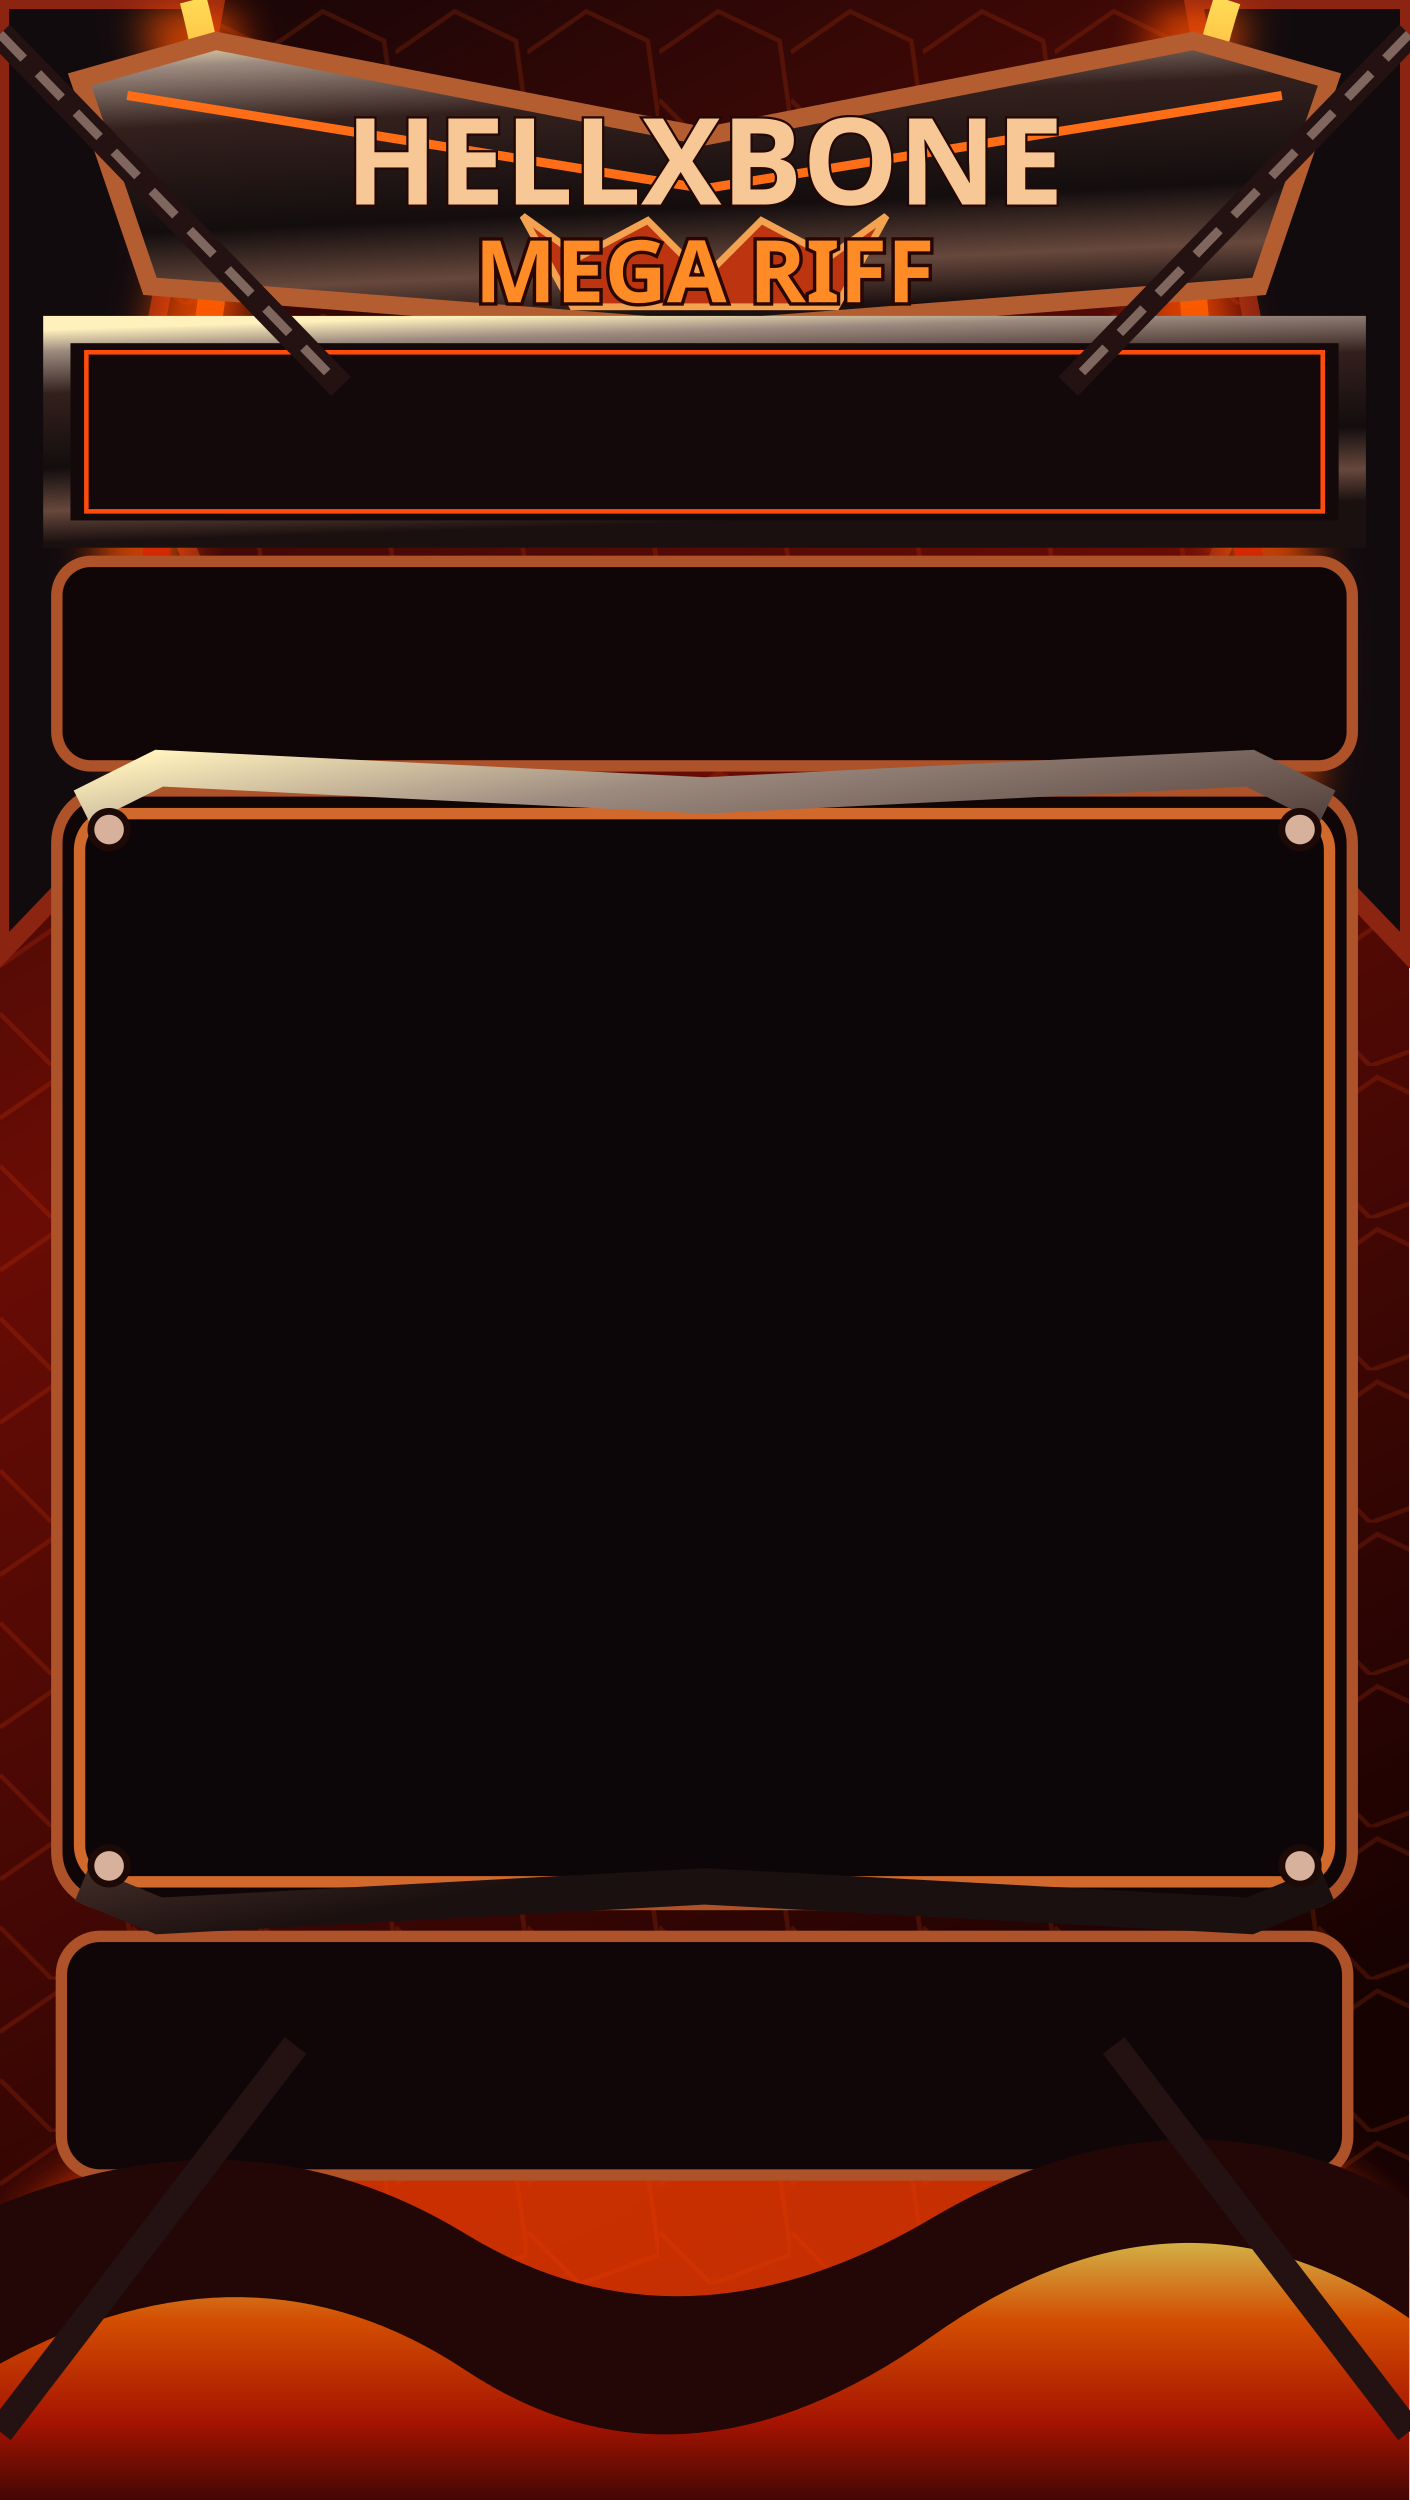
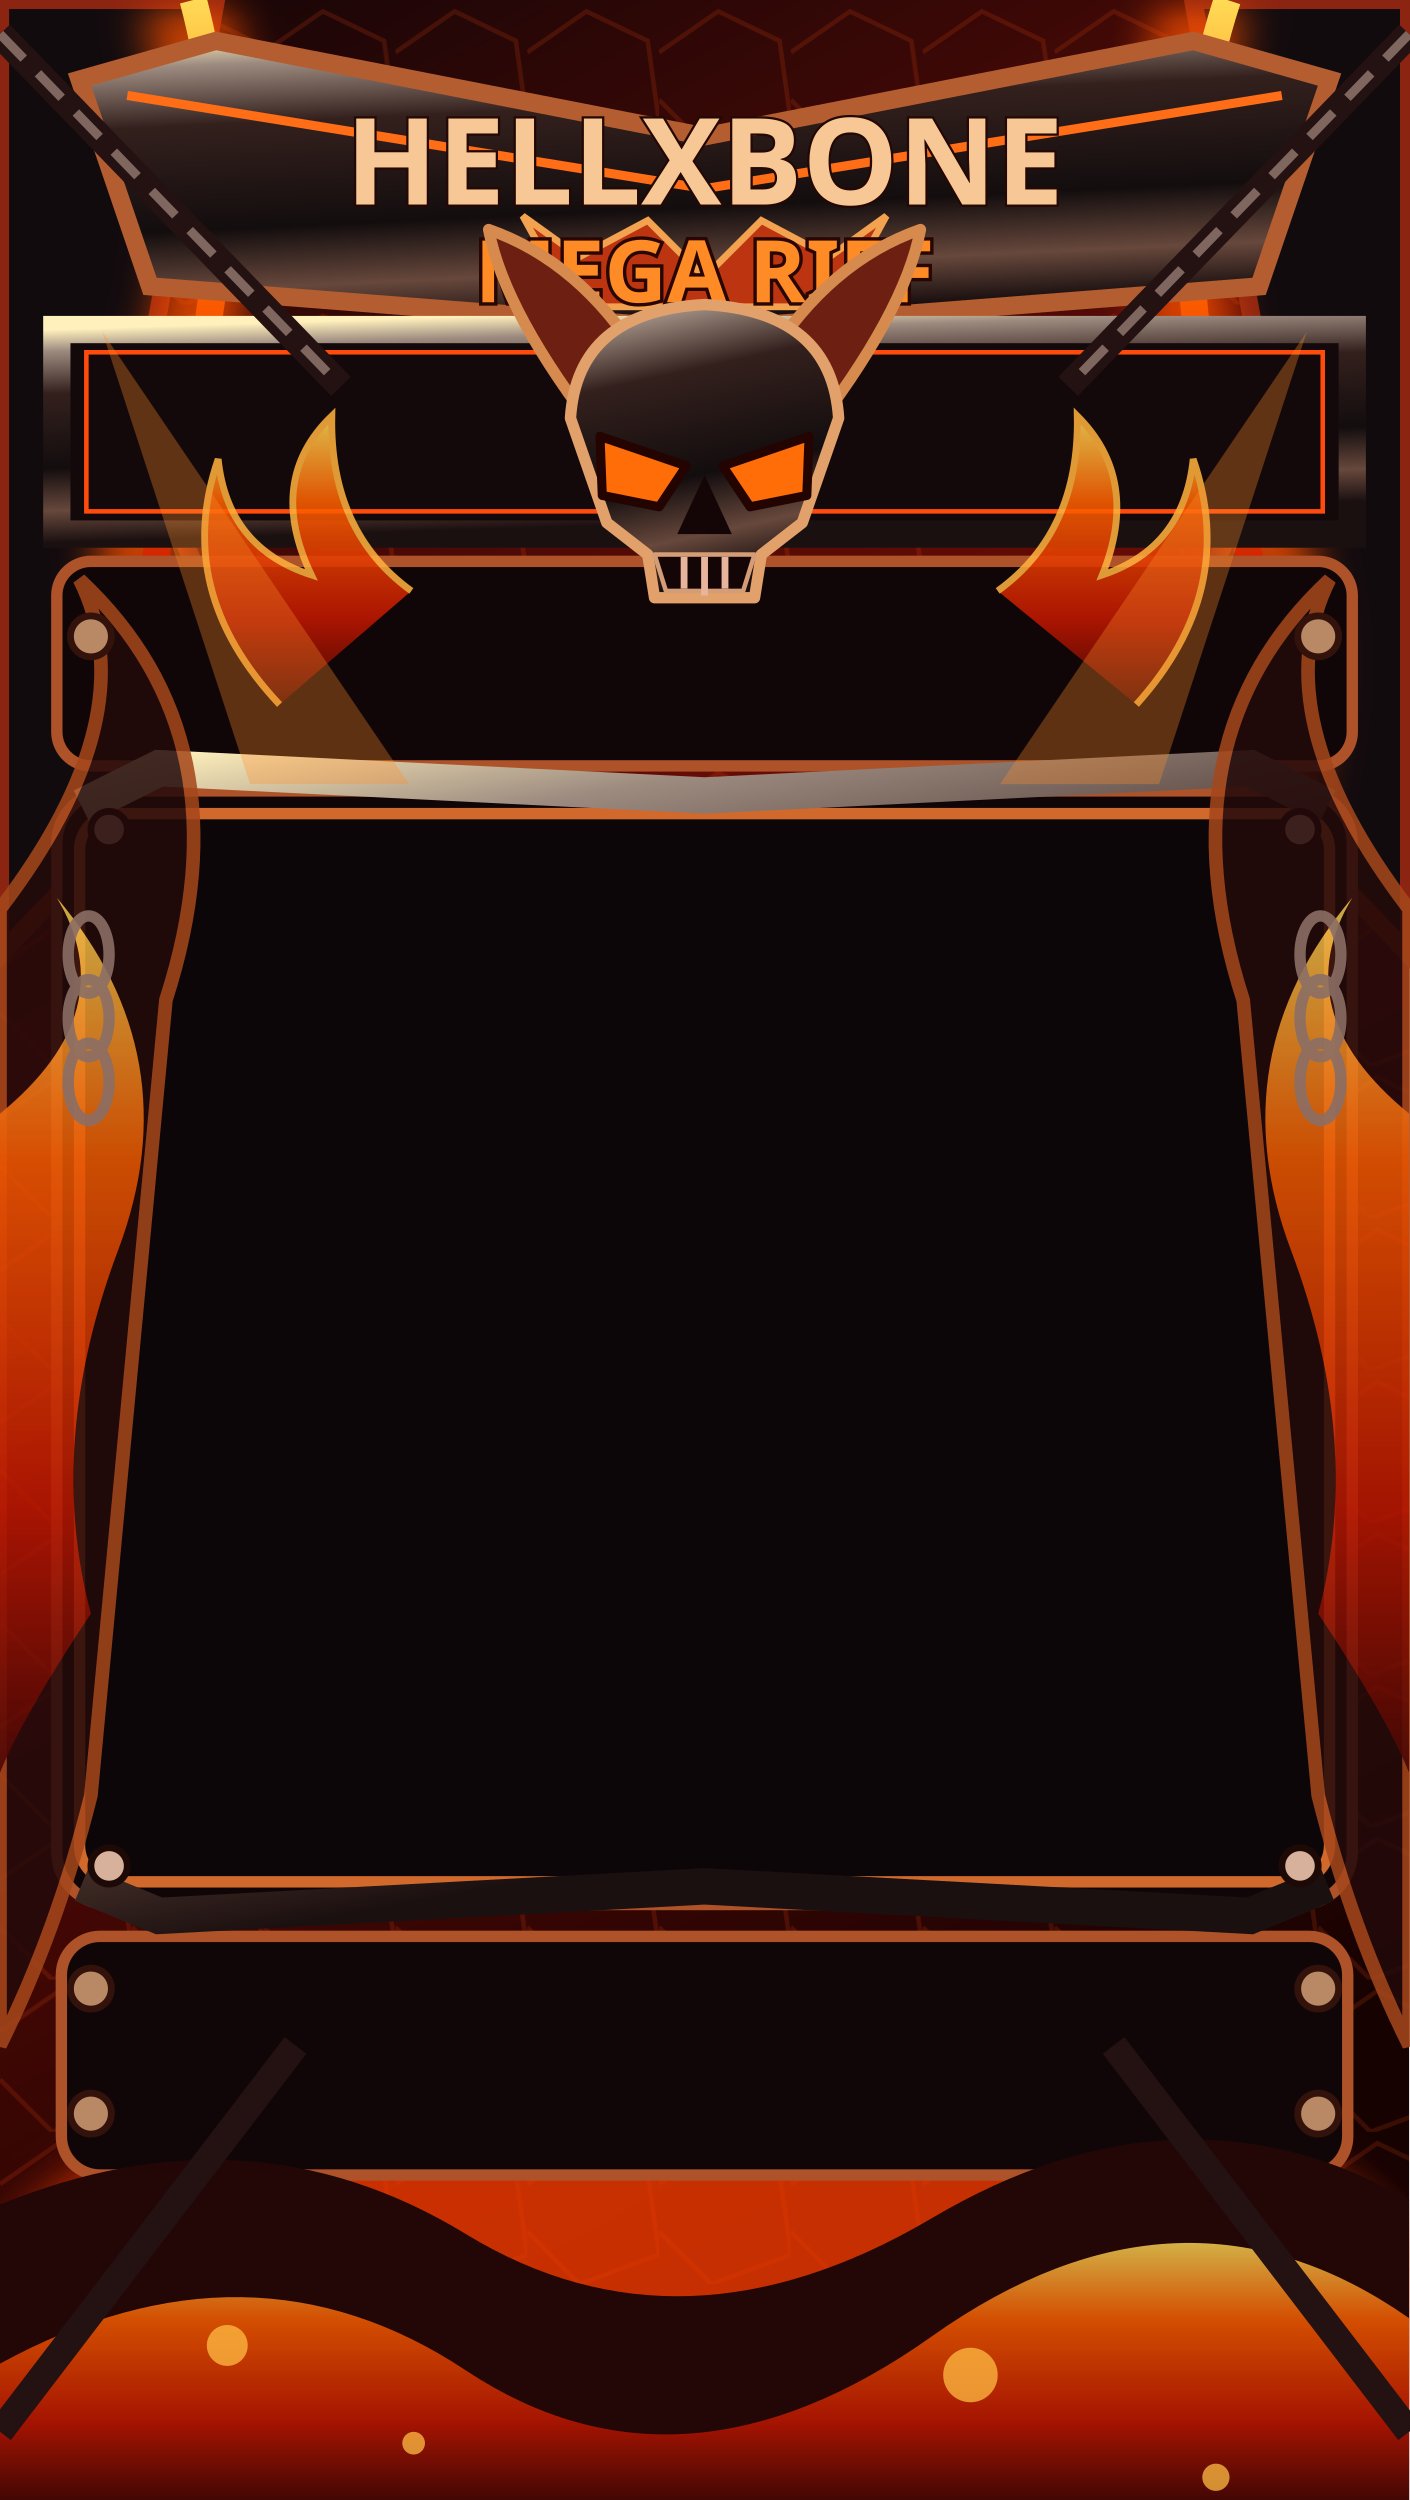
<svg xmlns="http://www.w3.org/2000/svg" viewBox="0 0 620 1100" preserveAspectRatio="none">
  <defs>
    <linearGradient id="bg" x2=".3" y2="1">
      <stop stop-color="#110507" />
      <stop offset=".45" stop-color="#6a0c05" />
      <stop offset="1" stop-color="#170202" />
    </linearGradient>
    <linearGradient id="metal" x2=".2" y2="1">
      <stop stop-color="#fff0bc" />
      <stop offset=".1" stop-color="#9d8b80" />
      <stop offset=".3" stop-color="#33201d" />
      <stop offset=".65" stop-color="#130d0e" />
      <stop offset=".85" stop-color="#67483c" />
      <stop offset="1" stop-color="#1b1010" />
    </linearGradient>
    <linearGradient id="lava" x2="0" y2="1">
      <stop stop-color="#ffda55" />
      <stop offset=".3" stop-color="#ff6000" />
      <stop offset=".7" stop-color="#c51700" />
      <stop offset="1" stop-color="#4b0704" />
    </linearGradient>
    <radialGradient id="glow">
      <stop stop-color="#ff8c00" stop-opacity=".8" />
      <stop offset="1" stop-color="#ff2b00" stop-opacity="0" />
    </radialGradient>
    <filter id="fire">
      <feGaussianBlur stdDeviation="9" />
    </filter>
    <pattern id="rock" width="58" height="67" patternUnits="userSpaceOnUse">
      <path d="M0 23L26 5 53 18 58 54 23 67 0 44" fill="none" stroke="#fa5010" stroke-opacity=".16" stroke-width="2" />
    </pattern>
  </defs>
  <rect width="620" height="1100" fill="url(#bg)" />
  <rect width="620" height="1100" fill="url(#rock)" />
  <path d="M0 0H95L60 190 110 305 0 420ZM620 0H525L560 190 510 305 620 420Z" fill="#120b0e" stroke="#8b2411" stroke-width="8" />
  <g filter="url(#fire)" opacity=".75">
    <path d="M80 0Q110 90 75 180T100 400M530 0Q500 120 545 210T525 440" stroke="#ff5100" stroke-width="38" fill="none" />
    <ellipse cx="310" cy="1020" rx="320" ry="125" fill="#ff3d00" />
  </g>
  <path d="M85 0Q110 95 79 195T100 390M540 0Q506 105 544 225T520 400" fill="none" stroke="url(#lava)" stroke-width="12" />
  <g fill="#ffb42c" opacity=".85">
    <circle cx="120" cy="165" r="3" />
    <circle cx="515" cy="160" r="4" />
    <circle cx="32" cy="560" r="3" />
    <circle cx="580" cy="760" r="4" />
    <circle cx="90" cy="900" r="2" />
    <circle cx="490" cy="1010" r="4" />
  </g>
  <path d="M35 35L95 18 310 60 525 18 585 35 554 126 310 145 66 126Z" fill="url(#metal)" stroke="#b45d31" stroke-width="8" />
  <path d="M56 42L310 83 564 42" fill="none" stroke="#ff6d17" stroke-width="4" />
  <text x="310" y="90" text-anchor="middle" font-family="Impact,Arial Black,sans-serif" font-size="53" font-weight="900" fill="#f7c795" stroke="#240803" stroke-width="2" paint-order="stroke">HELLXBONE</text>
  <path d="M230 95L255 113 285 97 310 122 335 97 365 113 390 95 368 135 252 135Z" fill="#bd3510" stroke="#f3a250" stroke-width="3" />
  <text x="310" y="133" text-anchor="middle" font-family="Impact,Arial Black,sans-serif" font-size="38" font-weight="900" fill="#ff8b26" stroke="#280602" stroke-width="3" paint-order="stroke">MEGA RIFF</text>
  <path d="M25 145H595V235H25Z" fill="#14090a" stroke="url(#metal)" stroke-width="12" />
  <path d="M38 155H582V225H38Z" fill="none" stroke="#ff4b0b" stroke-width="2" />
  <g fill="#110607" stroke="#ad5229" stroke-width="5">
    <rect x="25" y="247" width="570" height="90" rx="15" />
    <rect x="25" y="348" width="570" height="490" rx="23" />
    <rect x="27" y="852" width="566" height="105" rx="17" />
  </g>
  <rect x="35" y="358" width="550" height="470" rx="16" fill="#0c0608" stroke="#d0692b" stroke-width="5" />
  <path d="M36 355L70 338 310 350 550 338 584 355M36 829L70 843 310 830 550 843 584 829" stroke="url(#metal)" stroke-width="16" fill="none" />
  <g fill="#d7b19b" stroke="#1d0a07" stroke-width="3">
    <circle cx="48" cy="365" r="8" />
    <circle cx="572" cy="365" r="8" />
    <circle cx="48" cy="821" r="8" />
    <circle cx="572" cy="821" r="8" />
  </g>
  <path d="M0 970Q110 925 205 983T410 976 620 968V1100H0Z" fill="#220706" />
  <path d="M0 1040Q110 980 205 1043T410 1028 620 1020V1100H0Z" fill="url(#lava)" opacity=".8" />
  <g stroke="#241111" stroke-width="12">
    <path d="M0 15L150 170M620 15L470 170M0 1070L130 900M620 1070L490 900" />
  </g>
  <g stroke="#a58b81" stroke-width="4" stroke-dasharray="15 9" opacity=".7">
    <path d="M0 15L150 170M620 15L470 170" />
  </g>
+   <g opacity=".86">
+     <path d="M123 310Q76 260 96 202Q100 241 137 253Q117 211 146 183Q145 234 181 260" fill="url(#lava)" stroke="#ffb13d" stroke-width="3" />
+     <path d="M500 310Q545 260 525 202Q521 241 485 253Q502 211 474 183Q475 234 439 260" fill="url(#lava)" stroke="#ffb13d" stroke-width="3" />
+     <path d="M0 400Q65 315 35 255Q110 325 73 440L40 790Q25 850 0 900Z" fill="#230909" stroke="#a5471b" stroke-width="6" />
+     <path d="M620 400Q555 315 585 255Q510 325 547 440L580 790Q595 850 620 900Z" fill="#230909" stroke="#a5471b" stroke-width="6" />
+     <path d="M0 490Q55 445 25 395Q84 465 52 550T40 710Q10 755 0 780" fill="url(#lava)" opacity=".9" />
+     <path d="M620 490Q565 445 595 395Q536 465 568 550T580 710Q610 755 620 780" fill="url(#lava)" opacity=".9" />
+   </g>
+   <g transform="translate(310 213)" stroke-linejoin="round">
+     <path d="M-45 -20Q-88 -75 -95 -112Q-55 -98 -28 -55M45 -20Q88 -75 95 -112Q55 -98 28 -55" fill="#6d2012" stroke="#d68a4d" stroke-width="5" />
+     <path d="M-59 -29Q-56 -76 0 -79Q56 -76 59 -29L43 17 25 31 22 50-22 50-25 31-43 17Z" fill="url(#metal)" stroke="#e2a16a" stroke-width="5" />
+     <path d="M-46 -21L-8 -8-20 10-45 5ZM46 -21L8 -8 20 10 45 5Z" fill="#ff6d09" stroke="#230400" stroke-width="4" />
+     <path d="M0 -4L-12 22 12 22Z" fill="#140606" />
+     <path d="M-22 31L22 31 17 47-17 47Z" fill="#140606" stroke="#d59d75" stroke-width="2" />
+     <path d="M-9 32V46M0 32V49M9 32V46" stroke="#e8b49c" stroke-width="3" />
+   </g>
+   <g opacity=".32">
+     <path d="M45 146L180 345H110Z" fill="#ff8d28" />
+     <path d="M575 146L440 345H510Z" fill="#ff8d28" />
+   </g>
+   <g fill="#b98966" stroke="#32120b" stroke-width="3">
+     <circle cx="40" cy="280" r="9" />
+     <circle cx="580" cy="280" r="9" />
+     <circle cx="40" cy="875" r="9" />
+     <circle cx="580" cy="875" r="9" />
+     <circle cx="40" cy="930" r="9" />
+     <circle cx="580" cy="930" r="9" />
+   </g>
+   <g stroke="#8b6e65" stroke-width="5" fill="none" opacity=".9">
+     <ellipse cx="39" cy="420" rx="9" ry="17" />
+     <ellipse cx="39" cy="448" rx="9" ry="17" />
+     <ellipse cx="39" cy="476" rx="9" ry="17" />
+     <ellipse cx="581" cy="420" rx="9" ry="17" />
+     <ellipse cx="581" cy="448" rx="9" ry="17" />
+     <ellipse cx="581" cy="476" rx="9" ry="17" />
+   </g>
+   <g fill="#ffbc43" opacity=".75">
+     <circle cx="100" cy="1032" r="9" />
+     <circle cx="182" cy="1075" r="5" />
+     <circle cx="427" cy="1045" r="12" />
+     <circle cx="535" cy="1090" r="6" />
+   </g>
</svg>
